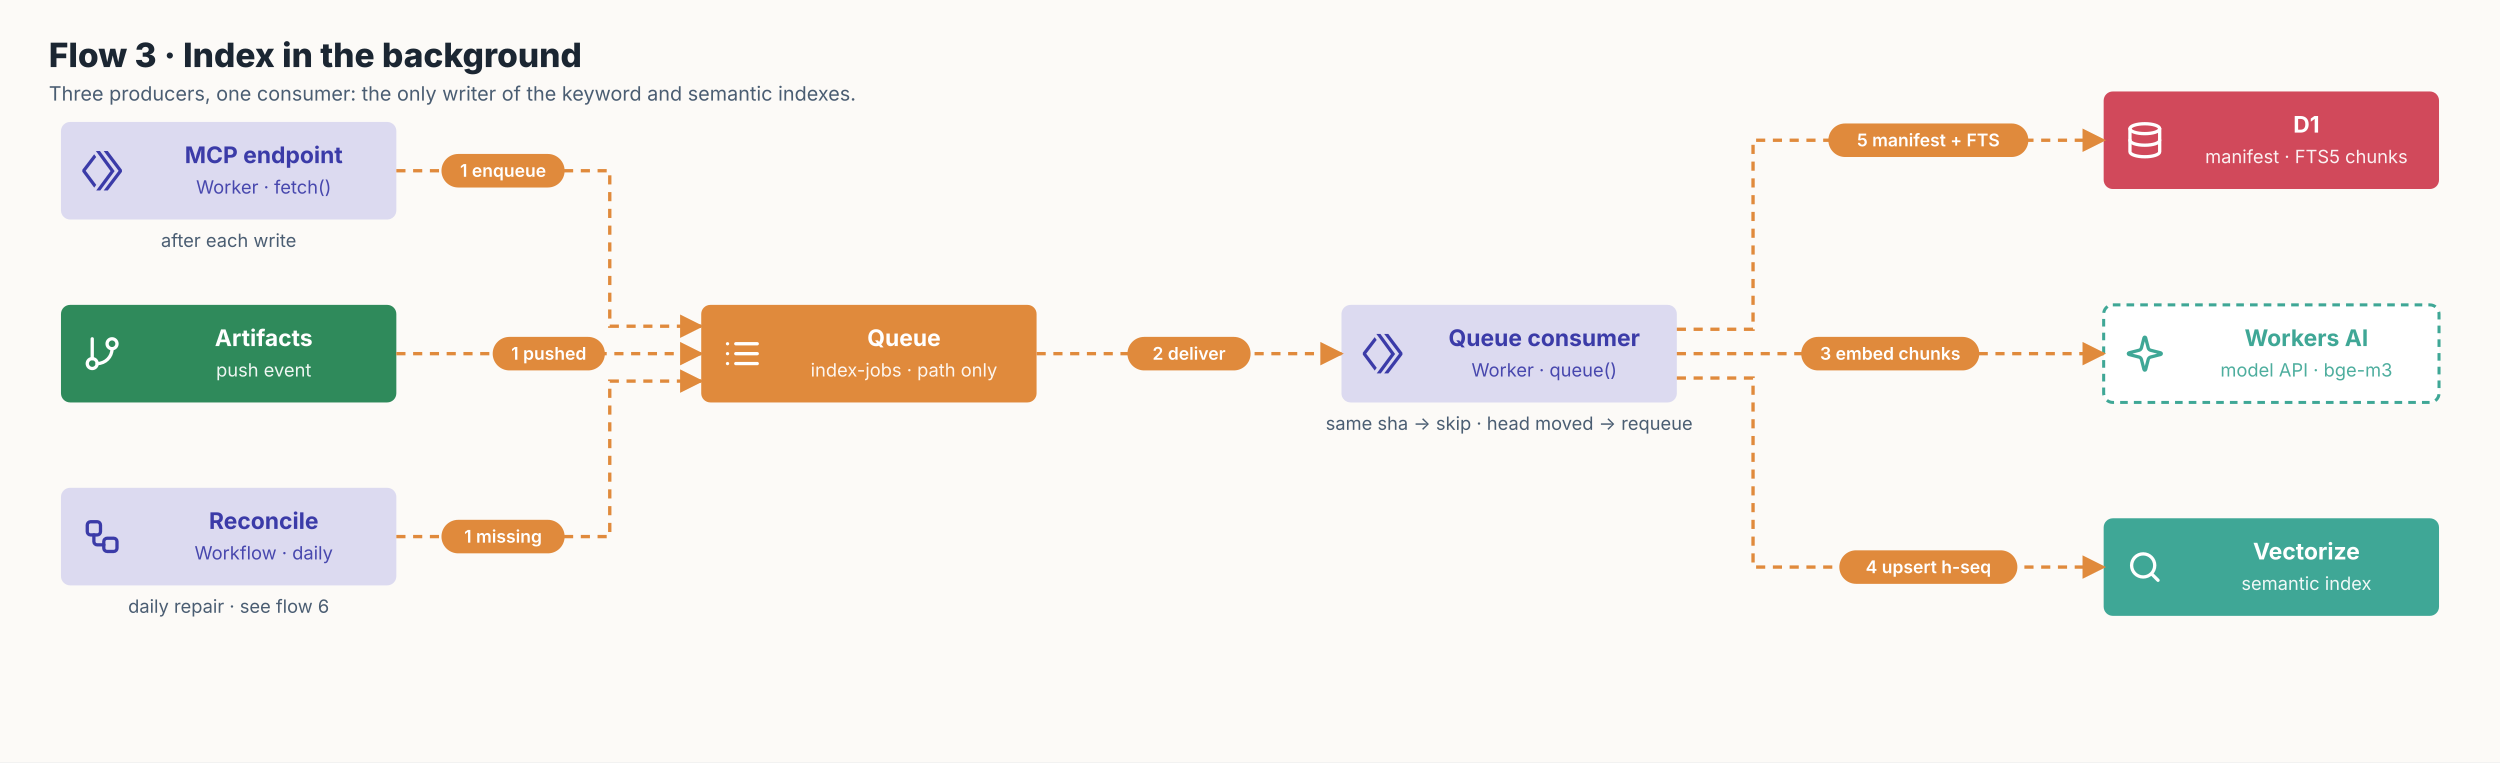
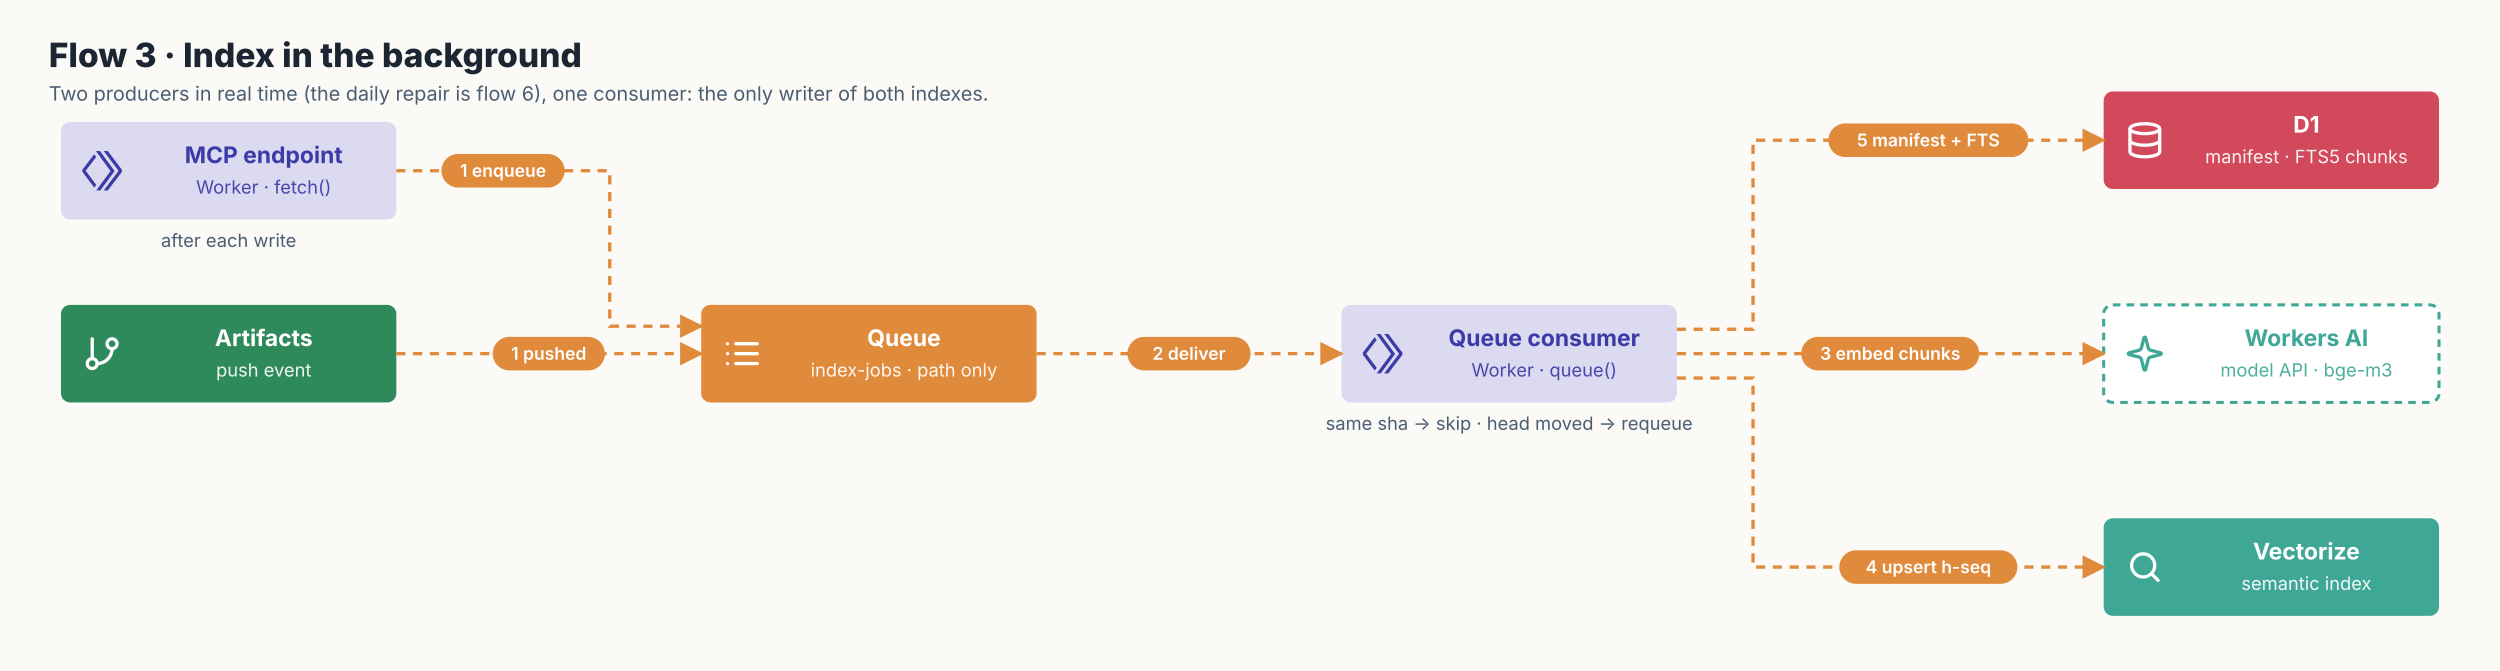
- <svg xmlns="http://www.w3.org/2000/svg" viewBox="0 0 1640 500" width="1640" height="500" font-family="Onest, Inter, system-ui, sans-serif">
+ <svg xmlns="http://www.w3.org/2000/svg" viewBox="0 0 1640 440" width="1640" height="440" font-family="Onest, Inter, system-ui, sans-serif">
  <defs>
    <marker id="m" viewBox="0 0 10 10" refX="9" refY="5" markerWidth="8" markerHeight="8" orient="auto-start-reverse">
      <path d="M0,0 L10,5 L0,10 z" fill="#677A8E" />
    </marker>
    <marker id="m-auth" viewBox="0 0 10 10" refX="9" refY="5" markerWidth="7" markerHeight="7" orient="auto-start-reverse">
      <path d="M0,0 L10,5 L0,10 z" fill="#677A8E" />
    </marker>
    <marker id="m-write" viewBox="0 0 10 10" refX="9" refY="5" markerWidth="7" markerHeight="7" orient="auto-start-reverse">
      <path d="M0,0 L10,5 L0,10 z" fill="#5B5BD6" />
    </marker>
    <marker id="m-index" viewBox="0 0 10 10" refX="9" refY="5" markerWidth="7" markerHeight="7" orient="auto-start-reverse">
      <path d="M0,0 L10,5 L0,10 z" fill="#E08A3C" />
    </marker>
    <marker id="m-read" viewBox="0 0 10 10" refX="9" refY="5" markerWidth="7" markerHeight="7" orient="auto-start-reverse">
      <path d="M0,0 L10,5 L0,10 z" fill="#2F8A5B" />
    </marker>
    <marker id="m-fail" viewBox="0 0 10 10" refX="9" refY="5" markerWidth="7" markerHeight="7" orient="auto-start-reverse">
      <path d="M0,0 L10,5 L0,10 z" fill="#D1495B" />
    </marker>
    <marker id="ms" viewBox="0 0 10 10" refX="9" refY="5" markerWidth="8" markerHeight="8" orient="auto-start-reverse">
      <path d="M0,0 L10,5 L0,10 z" fill="#677A8E" />
    </marker>
    <style>.t{fill:#fff;font-size:15px;font-weight:700}.s{fill:#fff;font-size:12px;opacity:.92}.c{fill:#4A5D72;font-size:12px}
.a{fill:none;stroke:#677A8E;stroke-width:1.6;stroke-dasharray:6 5}.p{fill:#fff;font-size:11.5px;font-weight:600}
.h{fill:#1B2632;font-size:22px;font-weight:800}.hs{fill:#4A5D72;font-size:13px}.g{fill:none;stroke:#E6D5C1;stroke-width:1.5;stroke-dasharray:2 4}.gl{fill:#8C6A43;font-size:12px;font-weight:600}.lg{fill:#1B2632;font-size:13px;font-weight:600}.ft{font-size:12px;font-weight:700;letter-spacing:.06em}</style>
  </defs>
  <rect width="100%" height="100%" fill="#FCFAF7" />
  <text x="32" y="44" class="h">Flow 3 · Index in the background</text>
-   <text x="32" y="66" class="hs">Three producers, one consumer: the only writer of the keyword and semantic indexes.</text>
+   <text x="32" y="66" class="hs">Two producers in real time (the daily repair is flow 6), one consumer: the only writer of both indexes.</text>
  <rect x="40" y="80" width="220" height="64" rx="6" fill="#5B5BD6" fill-opacity="0.2" />
  <path transform="translate(54,99) scale(1.083333)" d="m8.213.063 8.879 12.136-8.67 11.739h2.476l8.665-11.735-8.89-12.14Zm4.728 0 9.02 11.992-9.018 11.883h2.496L24 12.656v-1.199L15.434.063ZM7.178 2.02.01 11.398l-.01 1.2 7.203 9.644 1.238-1.676-6.396-8.556 6.361-8.313Z" fill="#3B3BA8" />
  <text x="173.0" y="107" text-anchor="middle" class="t" style="fill:#3B3BA8">MCP endpoint</text>
  <text x="173.0" y="127" text-anchor="middle" class="s" style="fill:#3B3BA8">Worker · fetch()</text>
  <text x="150.0" y="162" text-anchor="middle" class="c">after each write</text>
  <rect x="40" y="200" width="220" height="64" rx="6" fill="#2F8A5B" />
  <g transform="translate(54,219) scale(1.083333)" fill="none" stroke="#fff" stroke-width="2" stroke-linecap="round" stroke-linejoin="round">
    <path d="M6 3v12" />
    <circle cx="18" cy="6" r="3" />
    <circle cx="6" cy="18" r="3" />
    <path d="M18 9a9 9 0 0 1-9 9" />
  </g>
  <text x="173.0" y="227" text-anchor="middle" class="t" style="fill:#fff">Artifacts</text>
  <text x="173.0" y="247" text-anchor="middle" class="s" style="fill:#fff">push event</text>
-   <rect x="40" y="320" width="220" height="64" rx="6" fill="#5B5BD6" fill-opacity="0.2" />
-   <g transform="translate(54,339) scale(1.083333)" fill="none" stroke="#3B3BA8" stroke-width="2" stroke-linecap="round" stroke-linejoin="round">
-     <rect width="8" height="8" x="3" y="3" rx="2" />
-     <path d="M7 11v4a2 2 0 0 0 2 2h4" />
-     <rect width="8" height="8" x="13" y="13" rx="2" />
-   </g>
-   <text x="173.0" y="347" text-anchor="middle" class="t" style="fill:#3B3BA8">Reconcile</text>
-   <text x="173.0" y="367" text-anchor="middle" class="s" style="fill:#3B3BA8">Workflow · daily</text>
-   <text x="150.0" y="402" text-anchor="middle" class="c">daily repair · see flow 6</text>
  <rect x="460" y="200" width="220" height="64" rx="6" fill="#E08A3C" />
  <g transform="translate(474,219) scale(1.083333)" fill="none" stroke="#fff" stroke-width="2" stroke-linecap="round" stroke-linejoin="round">
    <path d="M8 6h13M8 12h13M8 18h13M3 6h.01M3 12h.01M3 18h.01" />
  </g>
  <text x="593.0" y="227" text-anchor="middle" class="t" style="fill:#fff">Queue</text>
  <text x="593.0" y="247" text-anchor="middle" class="s" style="fill:#fff">index-jobs · path only</text>
  <rect x="880" y="200" width="220" height="64" rx="6" fill="#5B5BD6" fill-opacity="0.2" />
  <path transform="translate(894,219) scale(1.083333)" d="m8.213.063 8.879 12.136-8.67 11.739h2.476l8.665-11.735-8.89-12.14Zm4.728 0 9.02 11.992-9.018 11.883h2.496L24 12.656v-1.199L15.434.063ZM7.178 2.02.01 11.398l-.01 1.2 7.203 9.644 1.238-1.676-6.396-8.556 6.361-8.313Z" fill="#3B3BA8" />
  <text x="1013.0" y="227" text-anchor="middle" class="t" style="fill:#3B3BA8">Queue consumer</text>
  <text x="1013.0" y="247" text-anchor="middle" class="s" style="fill:#3B3BA8">Worker · queue()</text>
  <text x="990.0" y="282" text-anchor="middle" class="c">same sha → skip · head moved → requeue</text>
  <rect x="1380" y="60" width="220" height="64" rx="6" fill="#D1495B" />
  <g transform="translate(1394,79) scale(1.083333)" fill="none" stroke="#fff" stroke-width="2" stroke-linecap="round" stroke-linejoin="round">
    <ellipse cx="12" cy="5" rx="9" ry="3" />
    <path d="M3 5v14a9 3 0 0 0 18 0V5" />
    <path d="M3 12a9 3 0 0 0 18 0" />
  </g>
  <text x="1513.0" y="87" text-anchor="middle" class="t" style="fill:#fff">D1</text>
  <text x="1513.0" y="107" text-anchor="middle" class="s" style="fill:#fff">manifest · FTS5 chunks</text>
  <rect x="1380" y="200" width="220" height="64" rx="6" fill="#fff" stroke="#3FA796" stroke-width="2" stroke-dasharray="5 4" />
  <g transform="translate(1394,219) scale(1.083333)" fill="none" stroke="#3FA796" stroke-width="2" stroke-linecap="round" stroke-linejoin="round">
    <path d="M9.94 15.5A2 2 0 0 0 8.5 14.06l-6.14-1.58a.5.5 0 0 1 0-.96L8.5 9.94A2 2 0 0 0 9.94 8.5l1.58-6.14a.5.5 0 0 1 .96 0L14.06 8.5a2 2 0 0 0 1.44 1.44l6.14 1.58a.5.5 0 0 1 0 .96l-6.14 1.58a2 2 0 0 0-1.44 1.44l-1.58 6.14a.5.5 0 0 1-.96 0z" />
  </g>
  <text x="1513.0" y="227" text-anchor="middle" class="t" style="fill:#3FA796">Workers AI</text>
  <text x="1513.0" y="247" text-anchor="middle" class="s" style="fill:#3FA796">model API · bge-m3</text>
  <rect x="1380" y="340" width="220" height="64" rx="6" fill="#3FA796" />
  <g transform="translate(1394,359) scale(1.083333)" fill="none" stroke="#fff" stroke-width="2" stroke-linecap="round" stroke-linejoin="round">
    <circle cx="11" cy="11" r="7" />
    <path d="m20 20-3.5-3.5" />
  </g>
  <text x="1513.0" y="367" text-anchor="middle" class="t" style="fill:#fff">Vectorize</text>
  <text x="1513.0" y="387" text-anchor="middle" class="s" style="fill:#fff">semantic index</text>
  <path d="M260,112 L400,112 L400,214 L460,214" class="a" style="stroke:#E08A3C;stroke-width:2.2" marker-end="url(#m-index)" />
  <rect x="289.6" y="101.0" width="80.8" height="22" rx="11" fill="#E08A3C" />
  <text x="330.0" y="116.0" text-anchor="middle" class="p">1 enqueue</text>
  <path d="M260,232 L460,232" class="a" style="stroke:#E08A3C;stroke-width:2.2" marker-end="url(#m-index)" />
  <rect x="323.2" y="221.0" width="73.6" height="22" rx="11" fill="#E08A3C" />
  <text x="360.0" y="236.0" text-anchor="middle" class="p">1 pushed</text>
-   <path d="M260,352 L400,352 L400,250 L460,250" class="a" style="stroke:#E08A3C;stroke-width:2.2" marker-end="url(#m-index)" />
-   <rect x="289.6" y="341.0" width="80.8" height="22" rx="11" fill="#E08A3C" />
-   <text x="330.0" y="356.0" text-anchor="middle" class="p">1 missing</text>
  <path d="M680,232 L880,232" class="a" style="stroke:#E08A3C;stroke-width:2.2" marker-end="url(#m-index)" />
  <rect x="739.6" y="221.0" width="80.8" height="22" rx="11" fill="#E08A3C" />
  <text x="780.0" y="236.0" text-anchor="middle" class="p">2 deliver</text>
  <path d="M1100,232 L1380,232" class="a" style="stroke:#E08A3C;stroke-width:2.2" marker-end="url(#m-index)" />
  <rect x="1181.6" y="221.0" width="116.8" height="22" rx="11" fill="#E08A3C" />
  <text x="1240.0" y="236.0" text-anchor="middle" class="p">3 embed chunks</text>
  <path d="M1100,248 L1150,248 L1150,372 L1380,372" class="a" style="stroke:#E08A3C;stroke-width:2.2" marker-end="url(#m-index)" />
  <rect x="1206.6" y="361.0" width="116.8" height="22" rx="11" fill="#E08A3C" />
  <text x="1265.0" y="376.0" text-anchor="middle" class="p">4 upsert h-seq</text>
  <path d="M1100,216 L1150,216 L1150,92 L1380,92" class="a" style="stroke:#E08A3C;stroke-width:2.2" marker-end="url(#m-index)" />
  <rect x="1199.4" y="81.0" width="131.2" height="22" rx="11" fill="#E08A3C" />
  <text x="1265.0" y="96.0" text-anchor="middle" class="p">5 manifest + FTS</text>
</svg>
